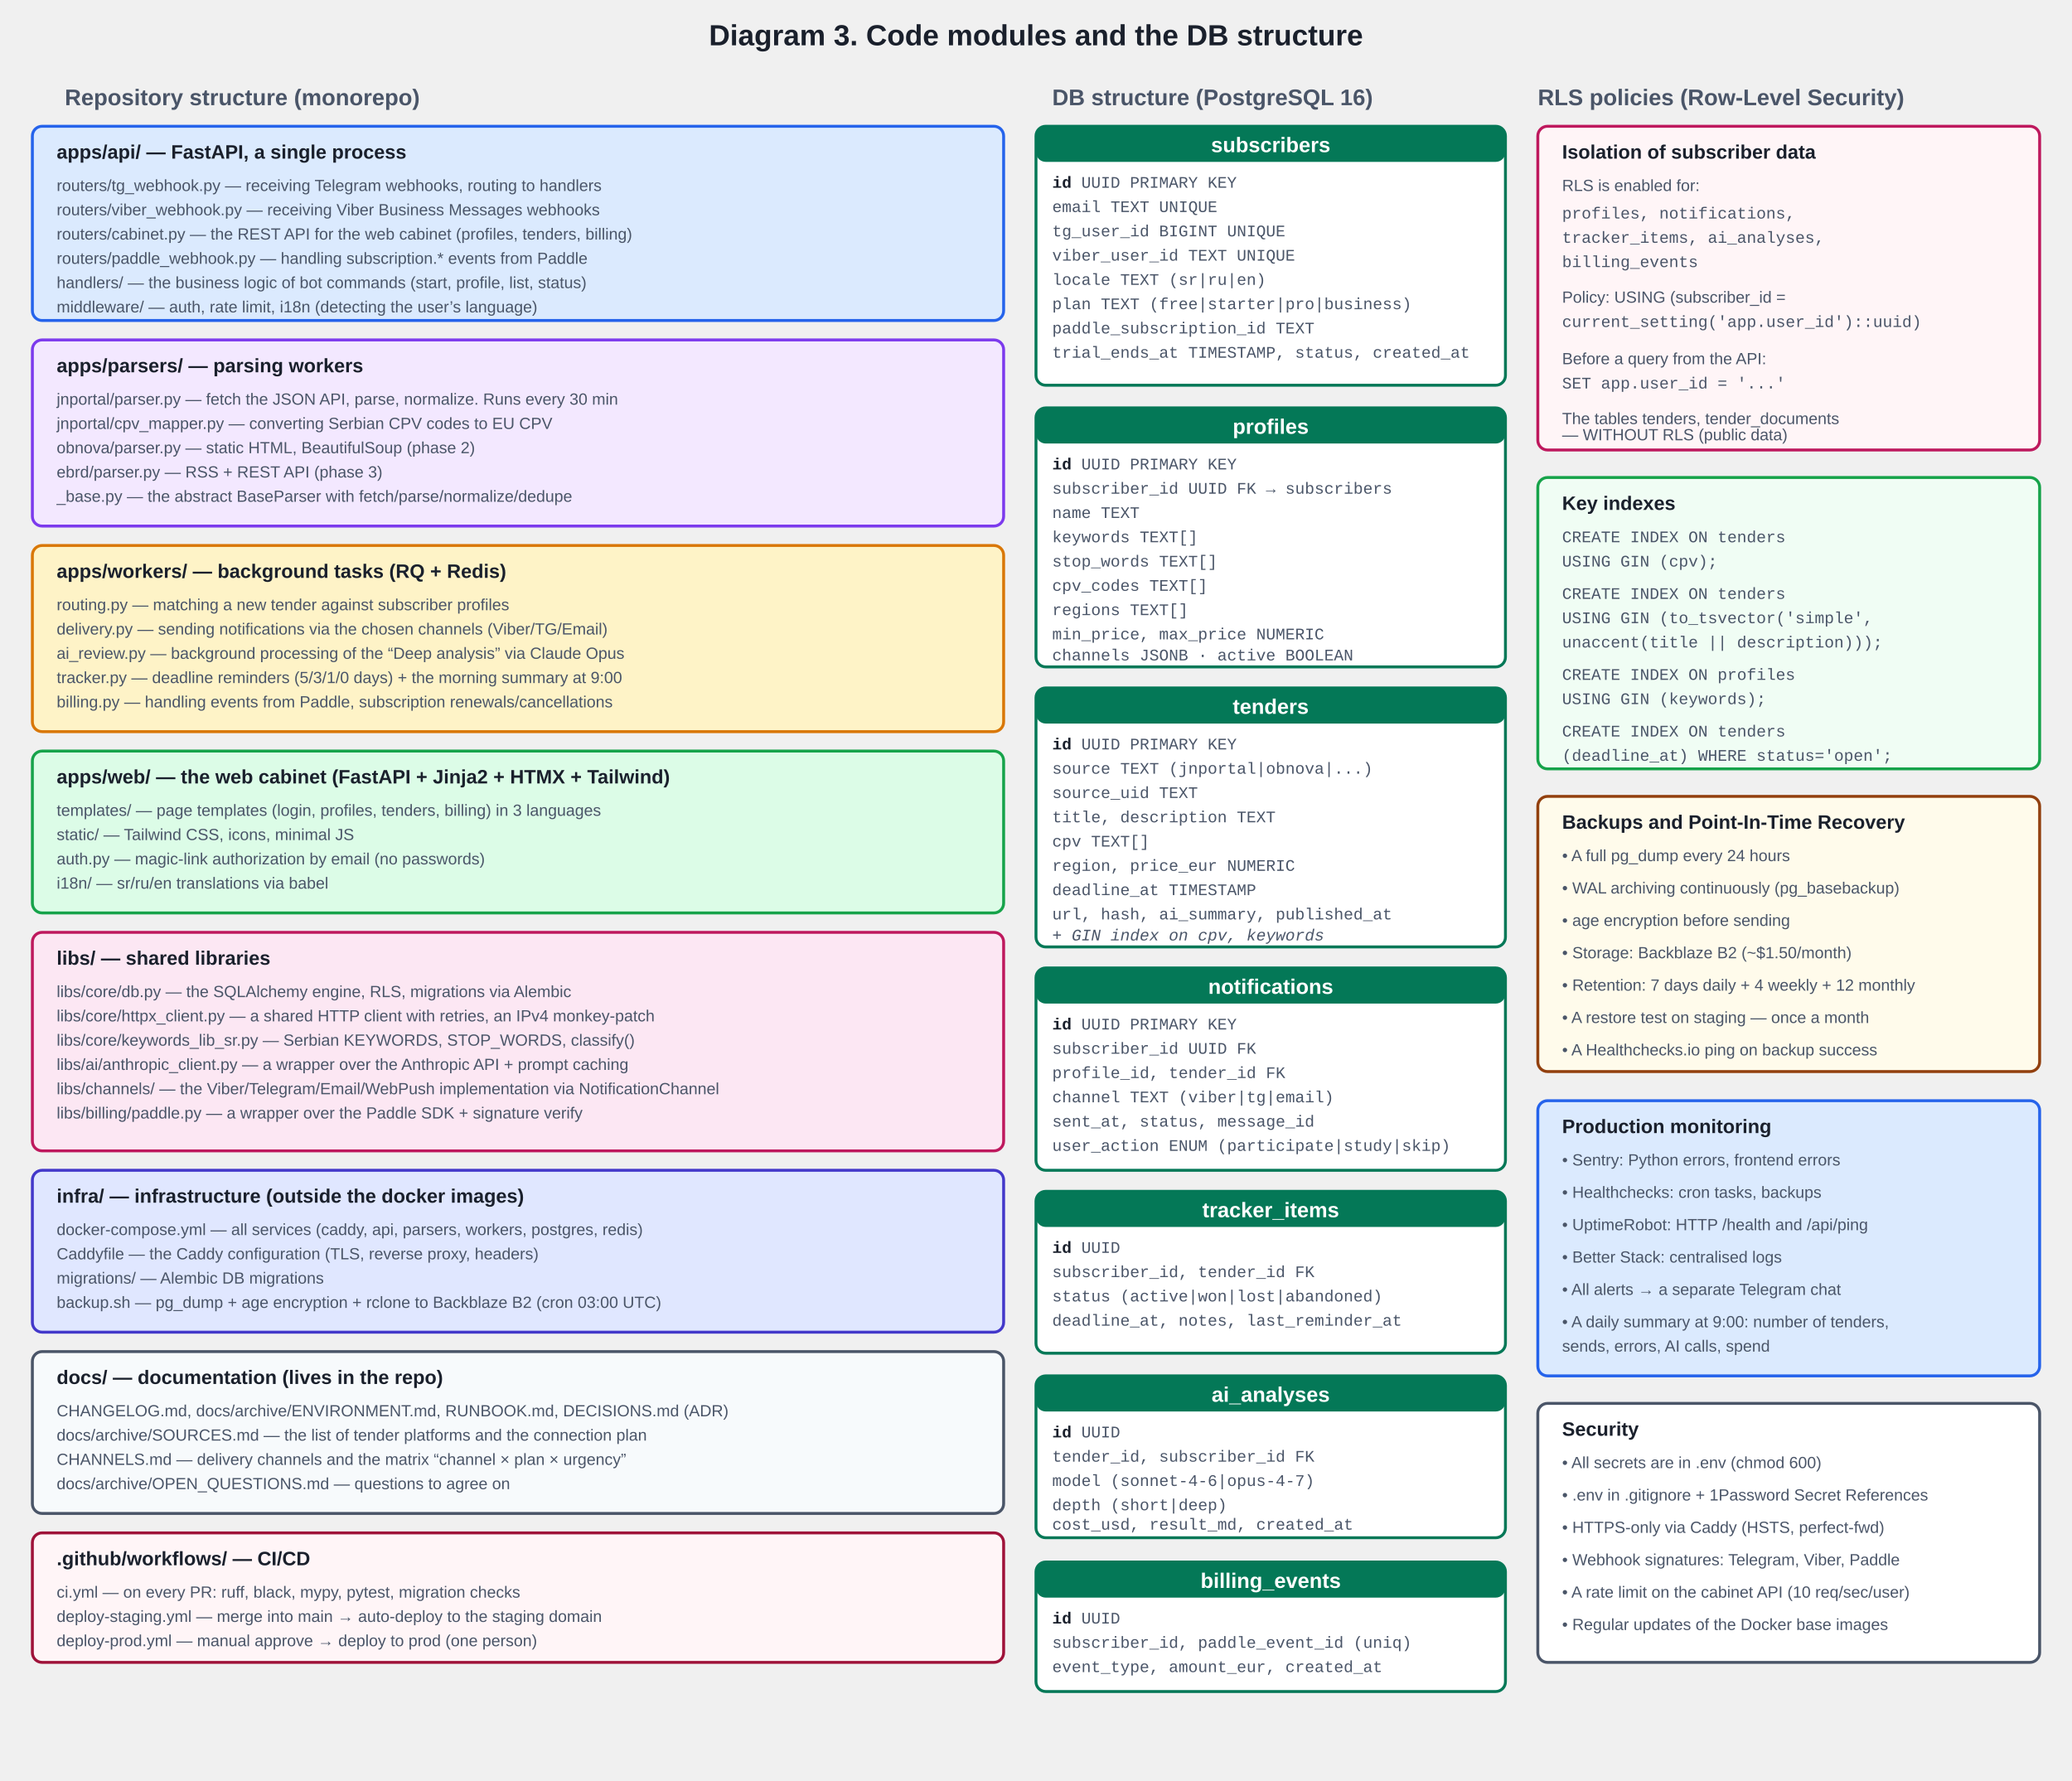
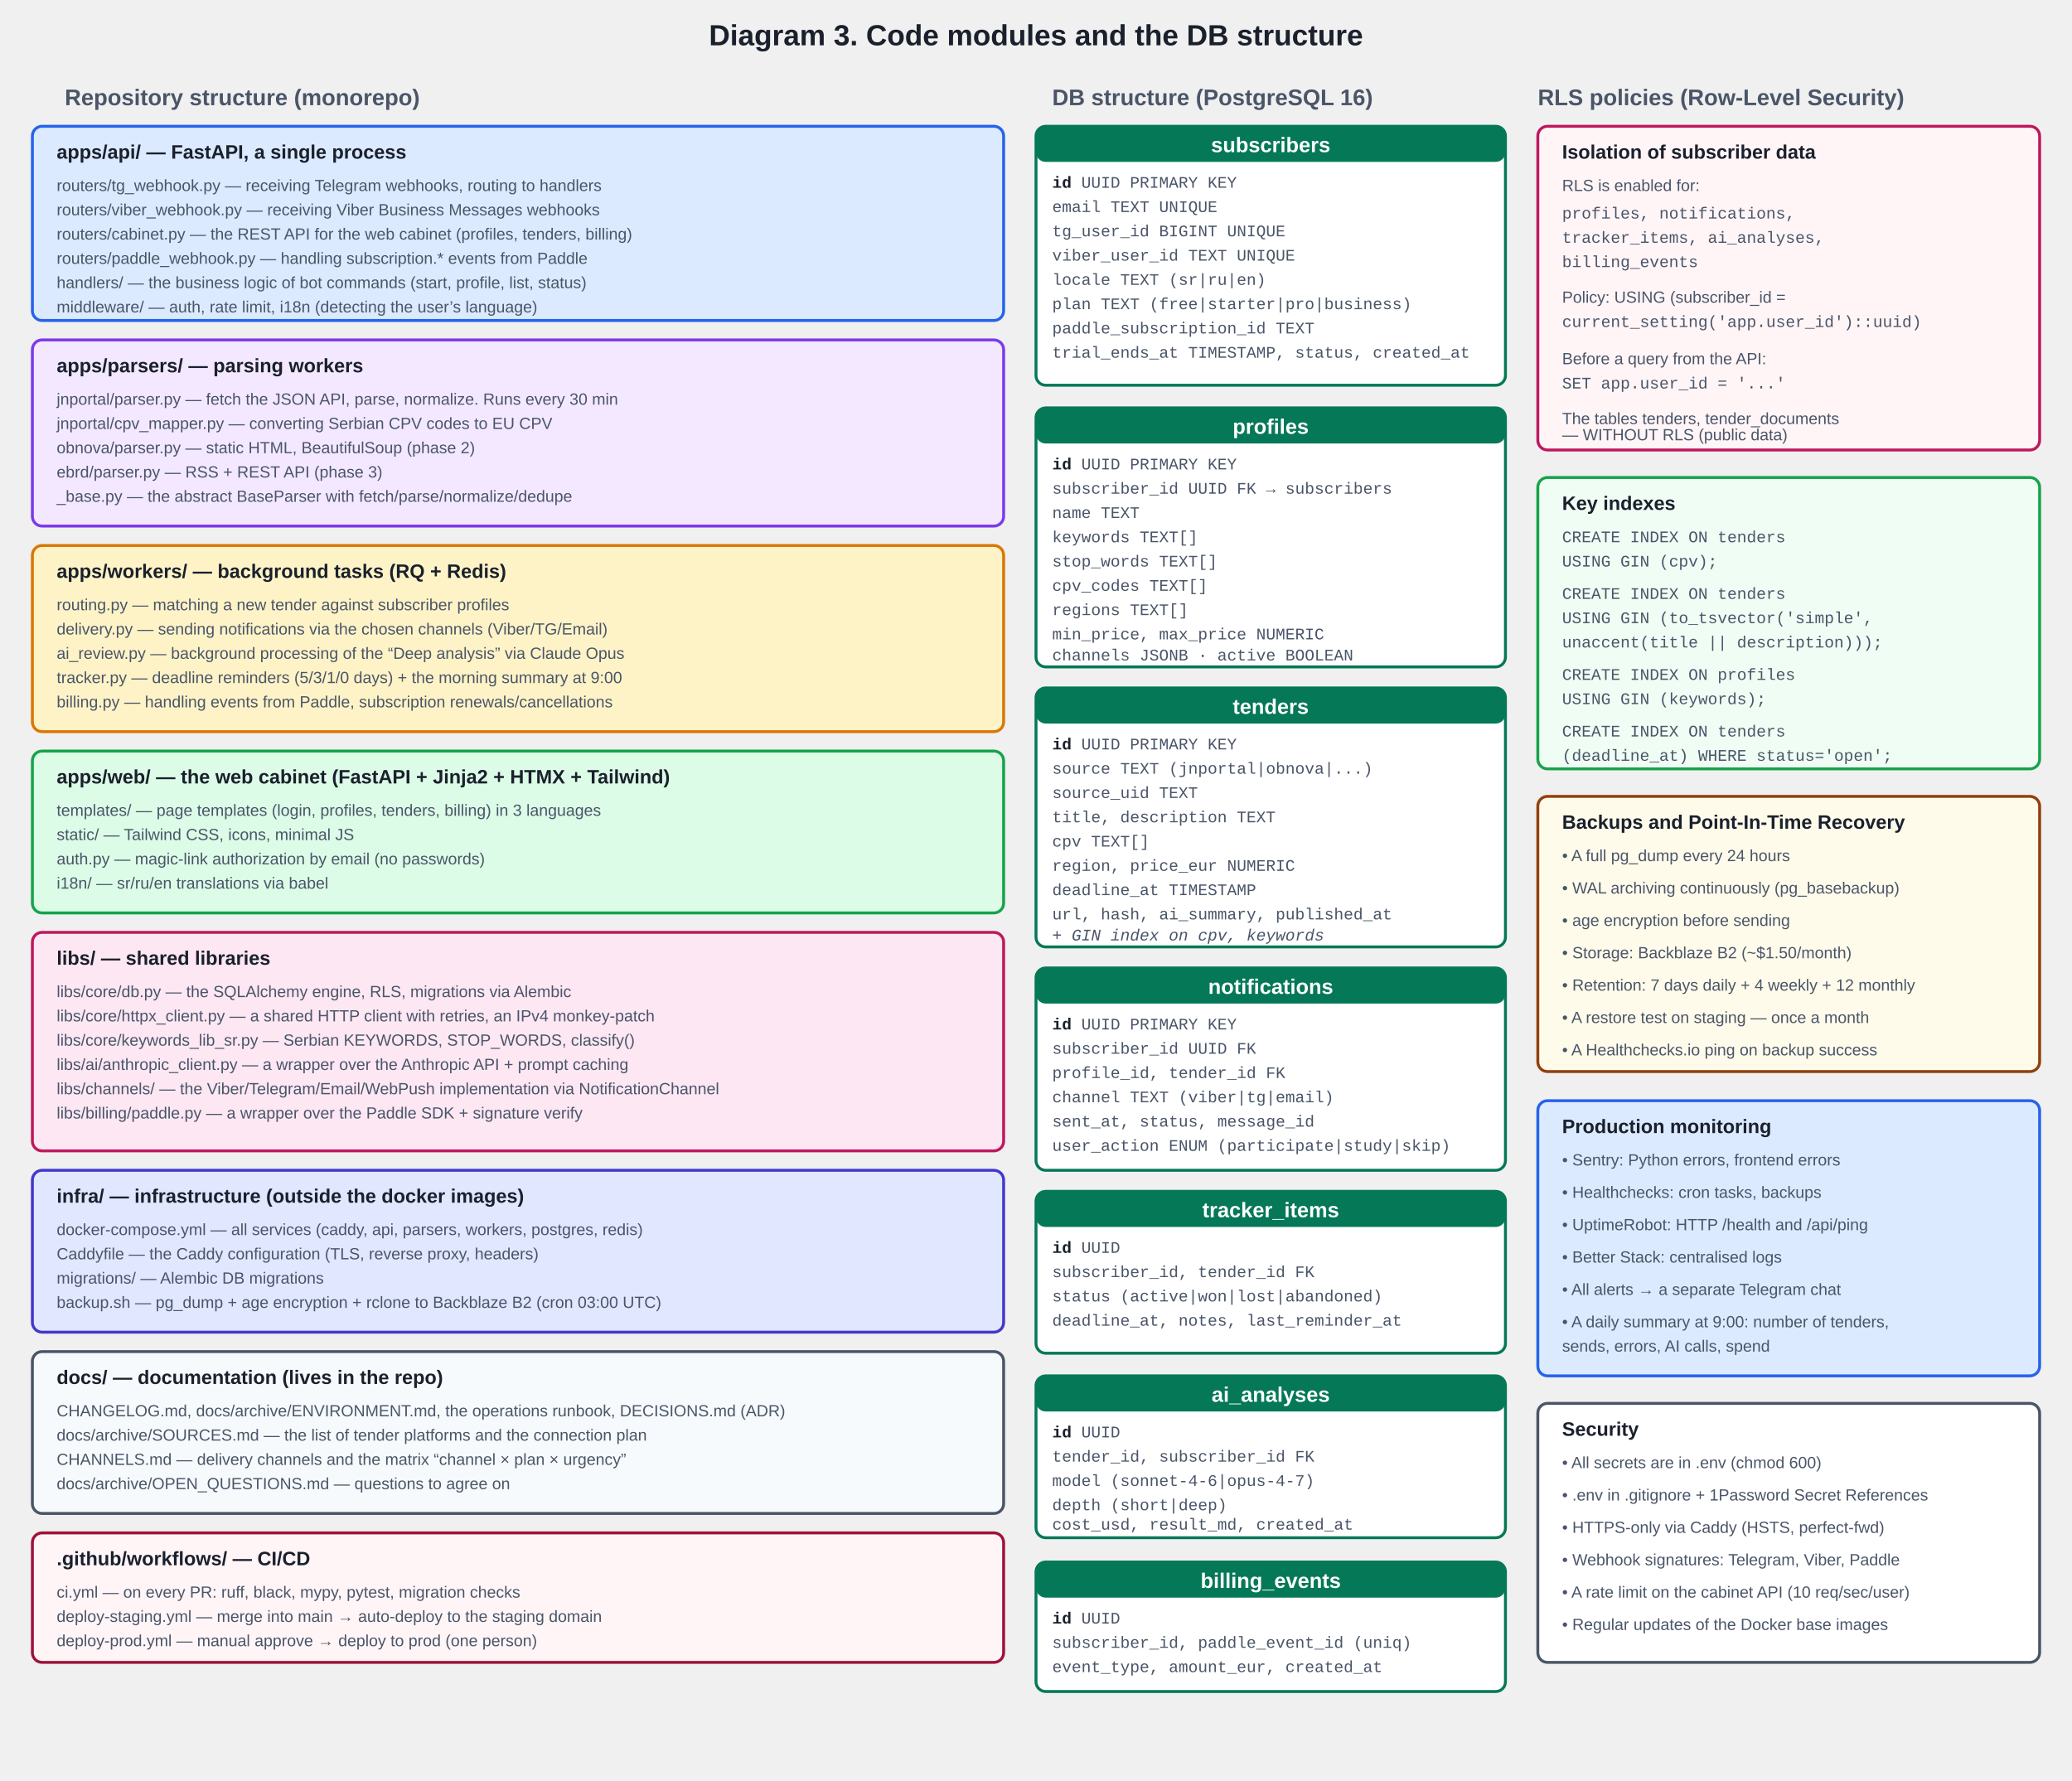
<svg xmlns="http://www.w3.org/2000/svg" viewBox="0 0 1280 1100" font-family="Arial, sans-serif">
  <defs>
    <style>
      .ttl { font-size: 18px; font-weight: bold; fill: #1a202c; }
      .col-ttl { font-size: 14px; font-weight: bold; fill: #4a5568; }
      .mod-ttl { font-size: 12px; font-weight: bold; fill: #1a202c; }
      .mod-sub { font-size: 10px; fill: #4a5568; }
      .tbl-name { font-size: 12px; font-weight: bold; fill: #047857; font-family: 'Courier New', monospace; }
      .tbl-field { font-size: 10px; fill: #4a5568; font-family: 'Courier New', monospace; }
      .tbl-pk { font-weight: bold; fill: #1a202c; }
    </style>
  </defs>
  <text x="640" y="28" class="ttl" text-anchor="middle">Diagram 3. Code modules and the DB structure</text>
  <text x="40" y="65" class="col-ttl">Repository structure (monorepo)</text>
  <rect x="20" y="78" width="600" height="120" rx="6" fill="#dbeafe" stroke="#2563eb" stroke-width="1.8" />
  <text x="35" y="98" class="mod-ttl">apps/api/ — FastAPI, a single process</text>
  <text x="35" y="118" class="mod-sub">routers/tg_webhook.py — receiving Telegram webhooks, routing to handlers</text>
  <text x="35" y="133" class="mod-sub">routers/viber_webhook.py — receiving Viber Business Messages webhooks</text>
  <text x="35" y="148" class="mod-sub">routers/cabinet.py — the REST API for the web cabinet (profiles, tenders, billing)</text>
  <text x="35" y="163" class="mod-sub">routers/paddle_webhook.py — handling subscription.* events from Paddle</text>
  <text x="35" y="178" class="mod-sub">handlers/ — the business logic of bot commands (start, profile, list, status)</text>
  <text x="35" y="193" class="mod-sub">middleware/ — auth, rate limit, i18n (detecting the user’s language)</text>
  <rect x="20" y="210" width="600" height="115" rx="6" fill="#f3e8ff" stroke="#7c3aed" stroke-width="1.8" />
  <text x="35" y="230" class="mod-ttl">apps/parsers/ — parsing workers</text>
  <text x="35" y="250" class="mod-sub">jnportal/parser.py — fetch the JSON API, parse, normalize. Runs every 30 min</text>
  <text x="35" y="265" class="mod-sub">jnportal/cpv_mapper.py — converting Serbian CPV codes to EU CPV</text>
  <text x="35" y="280" class="mod-sub">obnova/parser.py — static HTML, BeautifulSoup (phase 2)</text>
  <text x="35" y="295" class="mod-sub">ebrd/parser.py — RSS + REST API (phase 3)</text>
  <text x="35" y="310" class="mod-sub">_base.py — the abstract BaseParser with fetch/parse/normalize/dedupe</text>
  <rect x="20" y="337" width="600" height="115" rx="6" fill="#fef3c7" stroke="#d97706" stroke-width="1.8" />
  <text x="35" y="357" class="mod-ttl">apps/workers/ — background tasks (RQ + Redis)</text>
  <text x="35" y="377" class="mod-sub">routing.py — matching a new tender against subscriber profiles</text>
  <text x="35" y="392" class="mod-sub">delivery.py — sending notifications via the chosen channels (Viber/TG/Email)</text>
  <text x="35" y="407" class="mod-sub">ai_review.py — background processing of the “Deep analysis” via Claude Opus</text>
  <text x="35" y="422" class="mod-sub">tracker.py — deadline reminders (5/3/1/0 days) + the morning summary at 9:00</text>
  <text x="35" y="437" class="mod-sub">billing.py — handling events from Paddle, subscription renewals/cancellations</text>
  <rect x="20" y="464" width="600" height="100" rx="6" fill="#dcfce7" stroke="#16a34a" stroke-width="1.8" />
  <text x="35" y="484" class="mod-ttl">apps/web/ — the web cabinet (FastAPI + Jinja2 + HTMX + Tailwind)</text>
  <text x="35" y="504" class="mod-sub">templates/ — page templates (login, profiles, tenders, billing) in 3 languages</text>
  <text x="35" y="519" class="mod-sub">static/ — Tailwind CSS, icons, minimal JS</text>
  <text x="35" y="534" class="mod-sub">auth.py — magic-link authorization by email (no passwords)</text>
  <text x="35" y="549" class="mod-sub">i18n/ — sr/ru/en translations via babel</text>
  <rect x="20" y="576" width="600" height="135" rx="6" fill="#fce7f3" stroke="#be185d" stroke-width="1.8" />
  <text x="35" y="596" class="mod-ttl">libs/ — shared libraries</text>
  <text x="35" y="616" class="mod-sub">libs/core/db.py — the SQLAlchemy engine, RLS, migrations via Alembic</text>
  <text x="35" y="631" class="mod-sub">libs/core/httpx_client.py — a shared HTTP client with retries, an IPv4 monkey-patch</text>
  <text x="35" y="646" class="mod-sub">libs/core/keywords_lib_sr.py — Serbian KEYWORDS, STOP_WORDS, classify()</text>
  <text x="35" y="661" class="mod-sub">libs/ai/anthropic_client.py — a wrapper over the Anthropic API + prompt caching</text>
  <text x="35" y="676" class="mod-sub">libs/channels/ — the Viber/Telegram/Email/WebPush implementation via NotificationChannel</text>
  <text x="35" y="691" class="mod-sub">libs/billing/paddle.py — a wrapper over the Paddle SDK + signature verify</text>
  <rect x="20" y="723" width="600" height="100" rx="6" fill="#e0e7ff" stroke="#4338ca" stroke-width="1.8" />
  <text x="35" y="743" class="mod-ttl">infra/ — infrastructure (outside the docker images)</text>
  <text x="35" y="763" class="mod-sub">docker-compose.yml — all services (caddy, api, parsers, workers, postgres, redis)</text>
  <text x="35" y="778" class="mod-sub">Caddyfile — the Caddy configuration (TLS, reverse proxy, headers)</text>
  <text x="35" y="793" class="mod-sub">migrations/ — Alembic DB migrations</text>
  <text x="35" y="808" class="mod-sub">backup.sh — pg_dump + age encryption + rclone to Backblaze B2 (cron 03:00 UTC)</text>
  <rect x="20" y="835" width="600" height="100" rx="6" fill="#f7fafc" stroke="#4a5568" stroke-width="1.8" />
  <text x="35" y="855" class="mod-ttl">docs/ — documentation (lives in the repo)</text>
-   <text x="35" y="875" class="mod-sub">CHANGELOG.md, docs/archive/ENVIRONMENT.md, RUNBOOK.md, DECISIONS.md (ADR)</text>
+   <text x="35" y="875" class="mod-sub">CHANGELOG.md, docs/archive/ENVIRONMENT.md, the operations runbook, DECISIONS.md (ADR)</text>
  <text x="35" y="890" class="mod-sub">docs/archive/SOURCES.md — the list of tender platforms and the connection plan</text>
  <text x="35" y="905" class="mod-sub">CHANNELS.md — delivery channels and the matrix “channel × plan × urgency”</text>
  <text x="35" y="920" class="mod-sub">docs/archive/OPEN_QUESTIONS.md — questions to agree on</text>
  <rect x="20" y="947" width="600" height="80" rx="6" fill="#fff5f7" stroke="#9f1239" stroke-width="1.8" />
  <text x="35" y="967" class="mod-ttl">.github/workflows/ — CI/CD</text>
  <text x="35" y="987" class="mod-sub">ci.yml — on every PR: ruff, black, mypy, pytest, migration checks</text>
  <text x="35" y="1002" class="mod-sub">deploy-staging.yml — merge into main → auto-deploy to the staging domain</text>
  <text x="35" y="1017" class="mod-sub">deploy-prod.yml — manual approve → deploy to prod (one person)</text>
  <text x="650" y="65" class="col-ttl">DB structure (PostgreSQL 16)</text>
  <rect x="640" y="78" width="290" height="160" rx="6" fill="#fff" stroke="#047857" stroke-width="1.8" />
  <rect x="640" y="78" width="290" height="22" rx="6" fill="#047857" />
  <text x="785" y="94" text-anchor="middle" style="font-size:13px;font-weight:bold;fill:#fff;font-family:Arial">subscribers</text>
  <text x="650" y="116" class="tbl-field">
    <tspan class="tbl-pk">id</tspan>            UUID PRIMARY KEY</text>
  <text x="650" y="131" class="tbl-field">email          TEXT UNIQUE</text>
  <text x="650" y="146" class="tbl-field">tg_user_id     BIGINT UNIQUE</text>
  <text x="650" y="161" class="tbl-field">viber_user_id  TEXT UNIQUE</text>
  <text x="650" y="176" class="tbl-field">locale         TEXT (sr|ru|en)</text>
  <text x="650" y="191" class="tbl-field">plan           TEXT (free|starter|pro|business)</text>
  <text x="650" y="206" class="tbl-field">paddle_subscription_id TEXT</text>
  <text x="650" y="221" class="tbl-field">trial_ends_at  TIMESTAMP, status, created_at</text>
  <rect x="640" y="252" width="290" height="160" rx="6" fill="#fff" stroke="#047857" stroke-width="1.8" />
  <rect x="640" y="252" width="290" height="22" rx="6" fill="#047857" />
  <text x="785" y="268" text-anchor="middle" style="font-size:13px;font-weight:bold;fill:#fff;font-family:Arial">profiles</text>
  <text x="650" y="290" class="tbl-field">
    <tspan class="tbl-pk">id</tspan>             UUID PRIMARY KEY</text>
  <text x="650" y="305" class="tbl-field">subscriber_id  UUID FK → subscribers</text>
  <text x="650" y="320" class="tbl-field">name           TEXT</text>
  <text x="650" y="335" class="tbl-field">keywords       TEXT[]</text>
  <text x="650" y="350" class="tbl-field">stop_words     TEXT[]</text>
  <text x="650" y="365" class="tbl-field">cpv_codes      TEXT[]</text>
  <text x="650" y="380" class="tbl-field">regions        TEXT[]</text>
  <text x="650" y="395" class="tbl-field">min_price, max_price NUMERIC</text>
  <text x="650" y="408" class="tbl-field">channels       JSONB · active BOOLEAN</text>
  <rect x="640" y="425" width="290" height="160" rx="6" fill="#fff" stroke="#047857" stroke-width="1.8" />
  <rect x="640" y="425" width="290" height="22" rx="6" fill="#047857" />
  <text x="785" y="441" text-anchor="middle" style="font-size:13px;font-weight:bold;fill:#fff;font-family:Arial">tenders</text>
  <text x="650" y="463" class="tbl-field">
    <tspan class="tbl-pk">id</tspan>             UUID PRIMARY KEY</text>
  <text x="650" y="478" class="tbl-field">source         TEXT (jnportal|obnova|...)</text>
  <text x="650" y="493" class="tbl-field">source_uid     TEXT</text>
  <text x="650" y="508" class="tbl-field">title, description TEXT</text>
  <text x="650" y="523" class="tbl-field">cpv            TEXT[]</text>
  <text x="650" y="538" class="tbl-field">region, price_eur NUMERIC</text>
  <text x="650" y="553" class="tbl-field">deadline_at    TIMESTAMP</text>
  <text x="650" y="568" class="tbl-field">url, hash, ai_summary, published_at</text>
  <text x="650" y="581" class="tbl-field" font-style="italic">+ GIN index on cpv, keywords</text>
  <rect x="640" y="598" width="290" height="125" rx="6" fill="#fff" stroke="#047857" stroke-width="1.8" />
  <rect x="640" y="598" width="290" height="22" rx="6" fill="#047857" />
  <text x="785" y="614" text-anchor="middle" style="font-size:13px;font-weight:bold;fill:#fff;font-family:Arial">notifications</text>
  <text x="650" y="636" class="tbl-field">
    <tspan class="tbl-pk">id</tspan>             UUID PRIMARY KEY</text>
  <text x="650" y="651" class="tbl-field">subscriber_id  UUID FK</text>
  <text x="650" y="666" class="tbl-field">profile_id, tender_id  FK</text>
  <text x="650" y="681" class="tbl-field">channel        TEXT (viber|tg|email)</text>
  <text x="650" y="696" class="tbl-field">sent_at, status, message_id</text>
  <text x="650" y="711" class="tbl-field">user_action    ENUM (participate|study|skip)</text>
  <rect x="640" y="736" width="290" height="100" rx="6" fill="#fff" stroke="#047857" stroke-width="1.8" />
  <rect x="640" y="736" width="290" height="22" rx="6" fill="#047857" />
  <text x="785" y="752" text-anchor="middle" style="font-size:13px;font-weight:bold;fill:#fff;font-family:Arial">tracker_items</text>
  <text x="650" y="774" class="tbl-field">
    <tspan class="tbl-pk">id</tspan>           UUID</text>
  <text x="650" y="789" class="tbl-field">subscriber_id, tender_id  FK</text>
  <text x="650" y="804" class="tbl-field">status       (active|won|lost|abandoned)</text>
  <text x="650" y="819" class="tbl-field">deadline_at, notes, last_reminder_at</text>
  <rect x="640" y="850" width="290" height="100" rx="6" fill="#fff" stroke="#047857" stroke-width="1.8" />
  <rect x="640" y="850" width="290" height="22" rx="6" fill="#047857" />
  <text x="785" y="866" text-anchor="middle" style="font-size:13px;font-weight:bold;fill:#fff;font-family:Arial">ai_analyses</text>
  <text x="650" y="888" class="tbl-field">
    <tspan class="tbl-pk">id</tspan>           UUID</text>
  <text x="650" y="903" class="tbl-field">tender_id, subscriber_id  FK</text>
  <text x="650" y="918" class="tbl-field">model        (sonnet-4-6|opus-4-7)</text>
  <text x="650" y="933" class="tbl-field">depth        (short|deep)</text>
  <text x="650" y="945" class="tbl-field">cost_usd, result_md, created_at</text>
  <rect x="640" y="965" width="290" height="80" rx="6" fill="#fff" stroke="#047857" stroke-width="1.8" />
  <rect x="640" y="965" width="290" height="22" rx="6" fill="#047857" />
  <text x="785" y="981" text-anchor="middle" style="font-size:13px;font-weight:bold;fill:#fff;font-family:Arial">billing_events</text>
  <text x="650" y="1003" class="tbl-field">
    <tspan class="tbl-pk">id</tspan>           UUID</text>
  <text x="650" y="1018" class="tbl-field">subscriber_id, paddle_event_id (uniq)</text>
  <text x="650" y="1033" class="tbl-field">event_type, amount_eur, created_at</text>
  <text x="950" y="65" class="col-ttl">RLS policies (Row-Level Security)</text>
  <rect x="950" y="78" width="310" height="200" rx="6" fill="#fff5f7" stroke="#be185d" stroke-width="1.8" />
  <text x="965" y="98" class="mod-ttl">Isolation of subscriber data</text>
  <text x="965" y="118" class="mod-sub">RLS is enabled for:</text>
  <text x="965" y="135" class="tbl-field">profiles, notifications,</text>
  <text x="965" y="150" class="tbl-field">tracker_items, ai_analyses,</text>
  <text x="965" y="165" class="tbl-field">billing_events</text>
  <text x="965" y="187" class="mod-sub">Policy: USING (subscriber_id =</text>
  <text x="965" y="202" class="tbl-field">current_setting('app.user_id')::uuid)</text>
  <text x="965" y="225" class="mod-sub">Before a query from the API:</text>
  <text x="965" y="240" class="tbl-field">SET app.user_id = '...'</text>
  <text x="965" y="262" class="mod-sub">The tables tenders, tender_documents</text>
  <text x="965" y="272" class="mod-sub">— WITHOUT RLS (public data)</text>
  <rect x="950" y="295" width="310" height="180" rx="6" fill="#f0fdf4" stroke="#16a34a" stroke-width="1.8" />
  <text x="965" y="315" class="mod-ttl">Key indexes</text>
  <text x="965" y="335" class="tbl-field">CREATE INDEX ON tenders</text>
  <text x="965" y="350" class="tbl-field">  USING GIN (cpv);</text>
  <text x="965" y="370" class="tbl-field">CREATE INDEX ON tenders</text>
  <text x="965" y="385" class="tbl-field">  USING GIN (to_tsvector('simple',</text>
  <text x="965" y="400" class="tbl-field">  unaccent(title || description)));</text>
  <text x="965" y="420" class="tbl-field">CREATE INDEX ON profiles</text>
  <text x="965" y="435" class="tbl-field">  USING GIN (keywords);</text>
  <text x="965" y="455" class="tbl-field">CREATE INDEX ON tenders</text>
  <text x="965" y="470" class="tbl-field">  (deadline_at) WHERE status='open';</text>
  <rect x="950" y="492" width="310" height="170" rx="6" fill="#fffbeb" stroke="#92400e" stroke-width="1.8" />
  <text x="965" y="512" class="mod-ttl">Backups and Point-In-Time Recovery</text>
  <text x="965" y="532" class="mod-sub">• A full pg_dump every 24 hours</text>
  <text x="965" y="552" class="mod-sub">• WAL archiving continuously (pg_basebackup)</text>
  <text x="965" y="572" class="mod-sub">• age encryption before sending</text>
  <text x="965" y="592" class="mod-sub">• Storage: Backblaze B2 (~$1.50/month)</text>
  <text x="965" y="612" class="mod-sub">• Retention: 7 days daily + 4 weekly + 12 monthly</text>
  <text x="965" y="632" class="mod-sub">• A restore test on staging — once a month</text>
  <text x="965" y="652" class="mod-sub">• A Healthchecks.io ping on backup success</text>
  <rect x="950" y="680" width="310" height="170" rx="6" fill="#dbeafe" stroke="#2563eb" stroke-width="1.8" />
  <text x="965" y="700" class="mod-ttl">Production monitoring</text>
  <text x="965" y="720" class="mod-sub">• Sentry: Python errors, frontend errors</text>
  <text x="965" y="740" class="mod-sub">• Healthchecks: cron tasks, backups</text>
  <text x="965" y="760" class="mod-sub">• UptimeRobot: HTTP /health and /api/ping</text>
  <text x="965" y="780" class="mod-sub">• Better Stack: centralised logs</text>
  <text x="965" y="800" class="mod-sub">• All alerts → a separate Telegram chat</text>
  <text x="965" y="820" class="mod-sub">• A daily summary at 9:00: number of tenders,</text>
  <text x="965" y="835" class="mod-sub">  sends, errors, AI calls, spend</text>
  <rect x="950" y="867" width="310" height="160" rx="6" fill="#fff" stroke="#4a5568" stroke-width="1.8" />
  <text x="965" y="887" class="mod-ttl">Security</text>
  <text x="965" y="907" class="mod-sub">• All secrets are in .env (chmod 600)</text>
  <text x="965" y="927" class="mod-sub">• .env in .gitignore + 1Password Secret References</text>
  <text x="965" y="947" class="mod-sub">• HTTPS-only via Caddy (HSTS, perfect-fwd)</text>
  <text x="965" y="967" class="mod-sub">• Webhook signatures: Telegram, Viber, Paddle</text>
  <text x="965" y="987" class="mod-sub">• A rate limit on the cabinet API (10 req/sec/user)</text>
  <text x="965" y="1007" class="mod-sub">• Regular updates of the Docker base images</text>
</svg>
